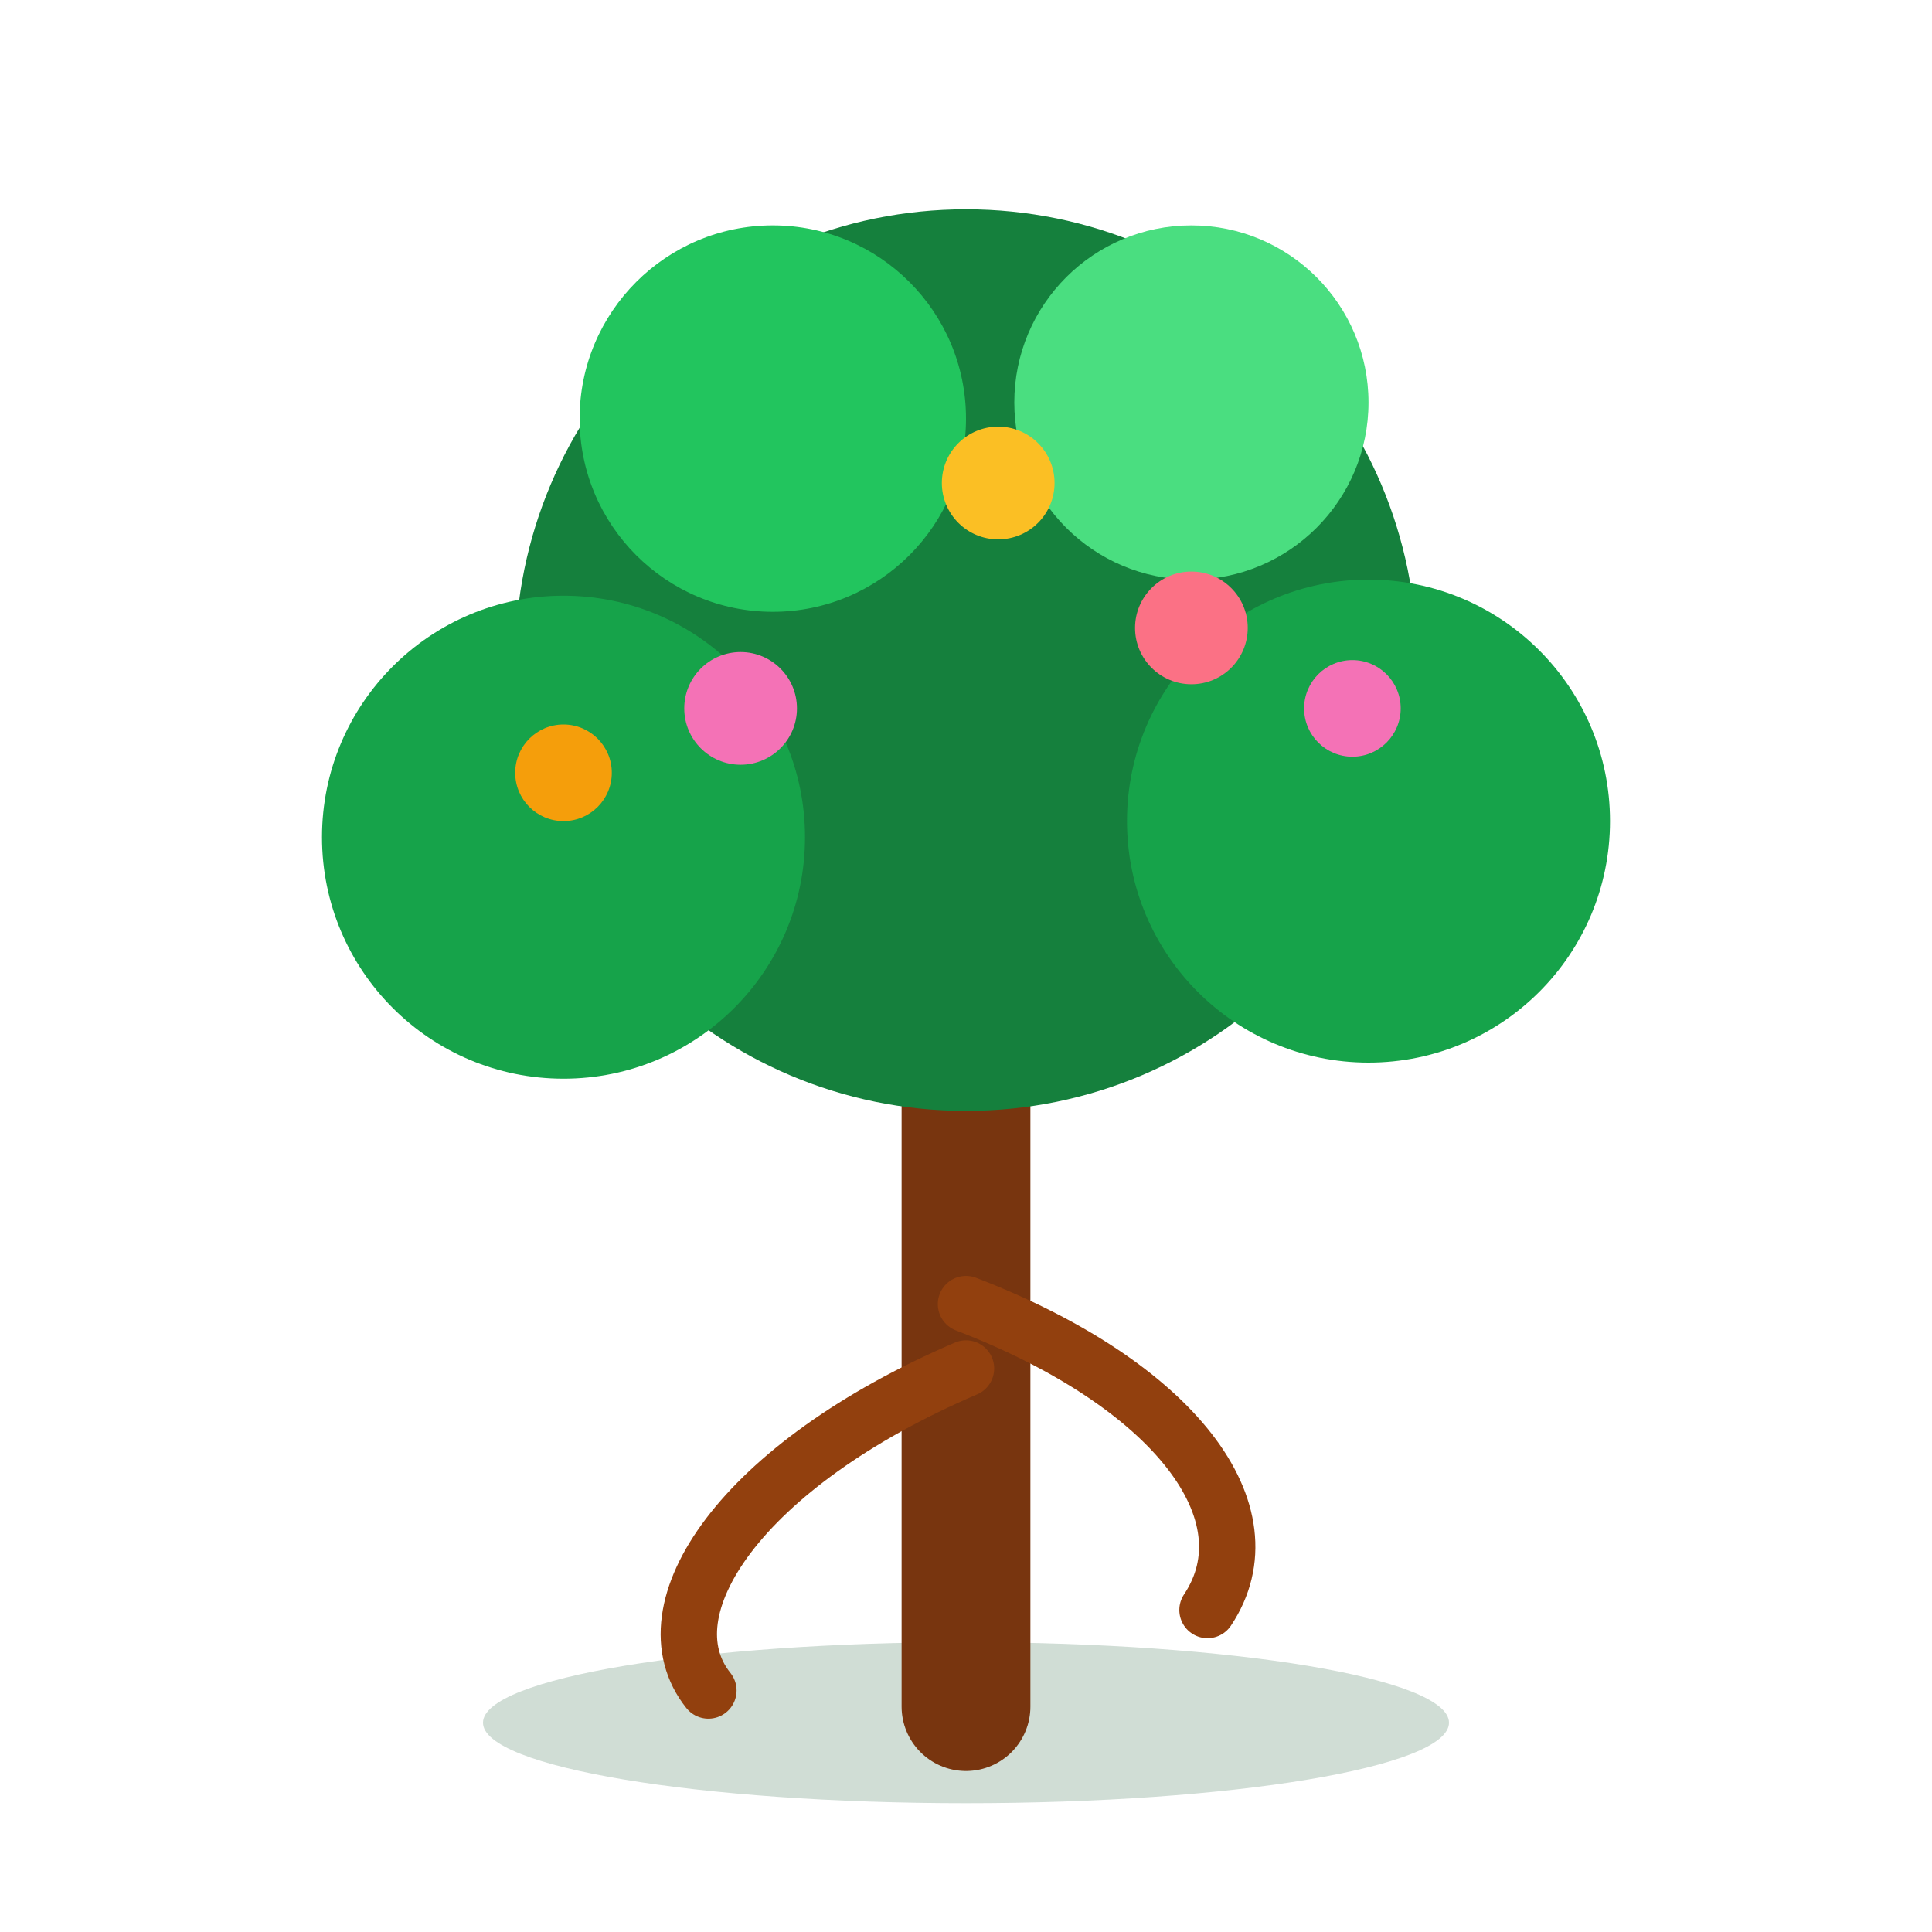
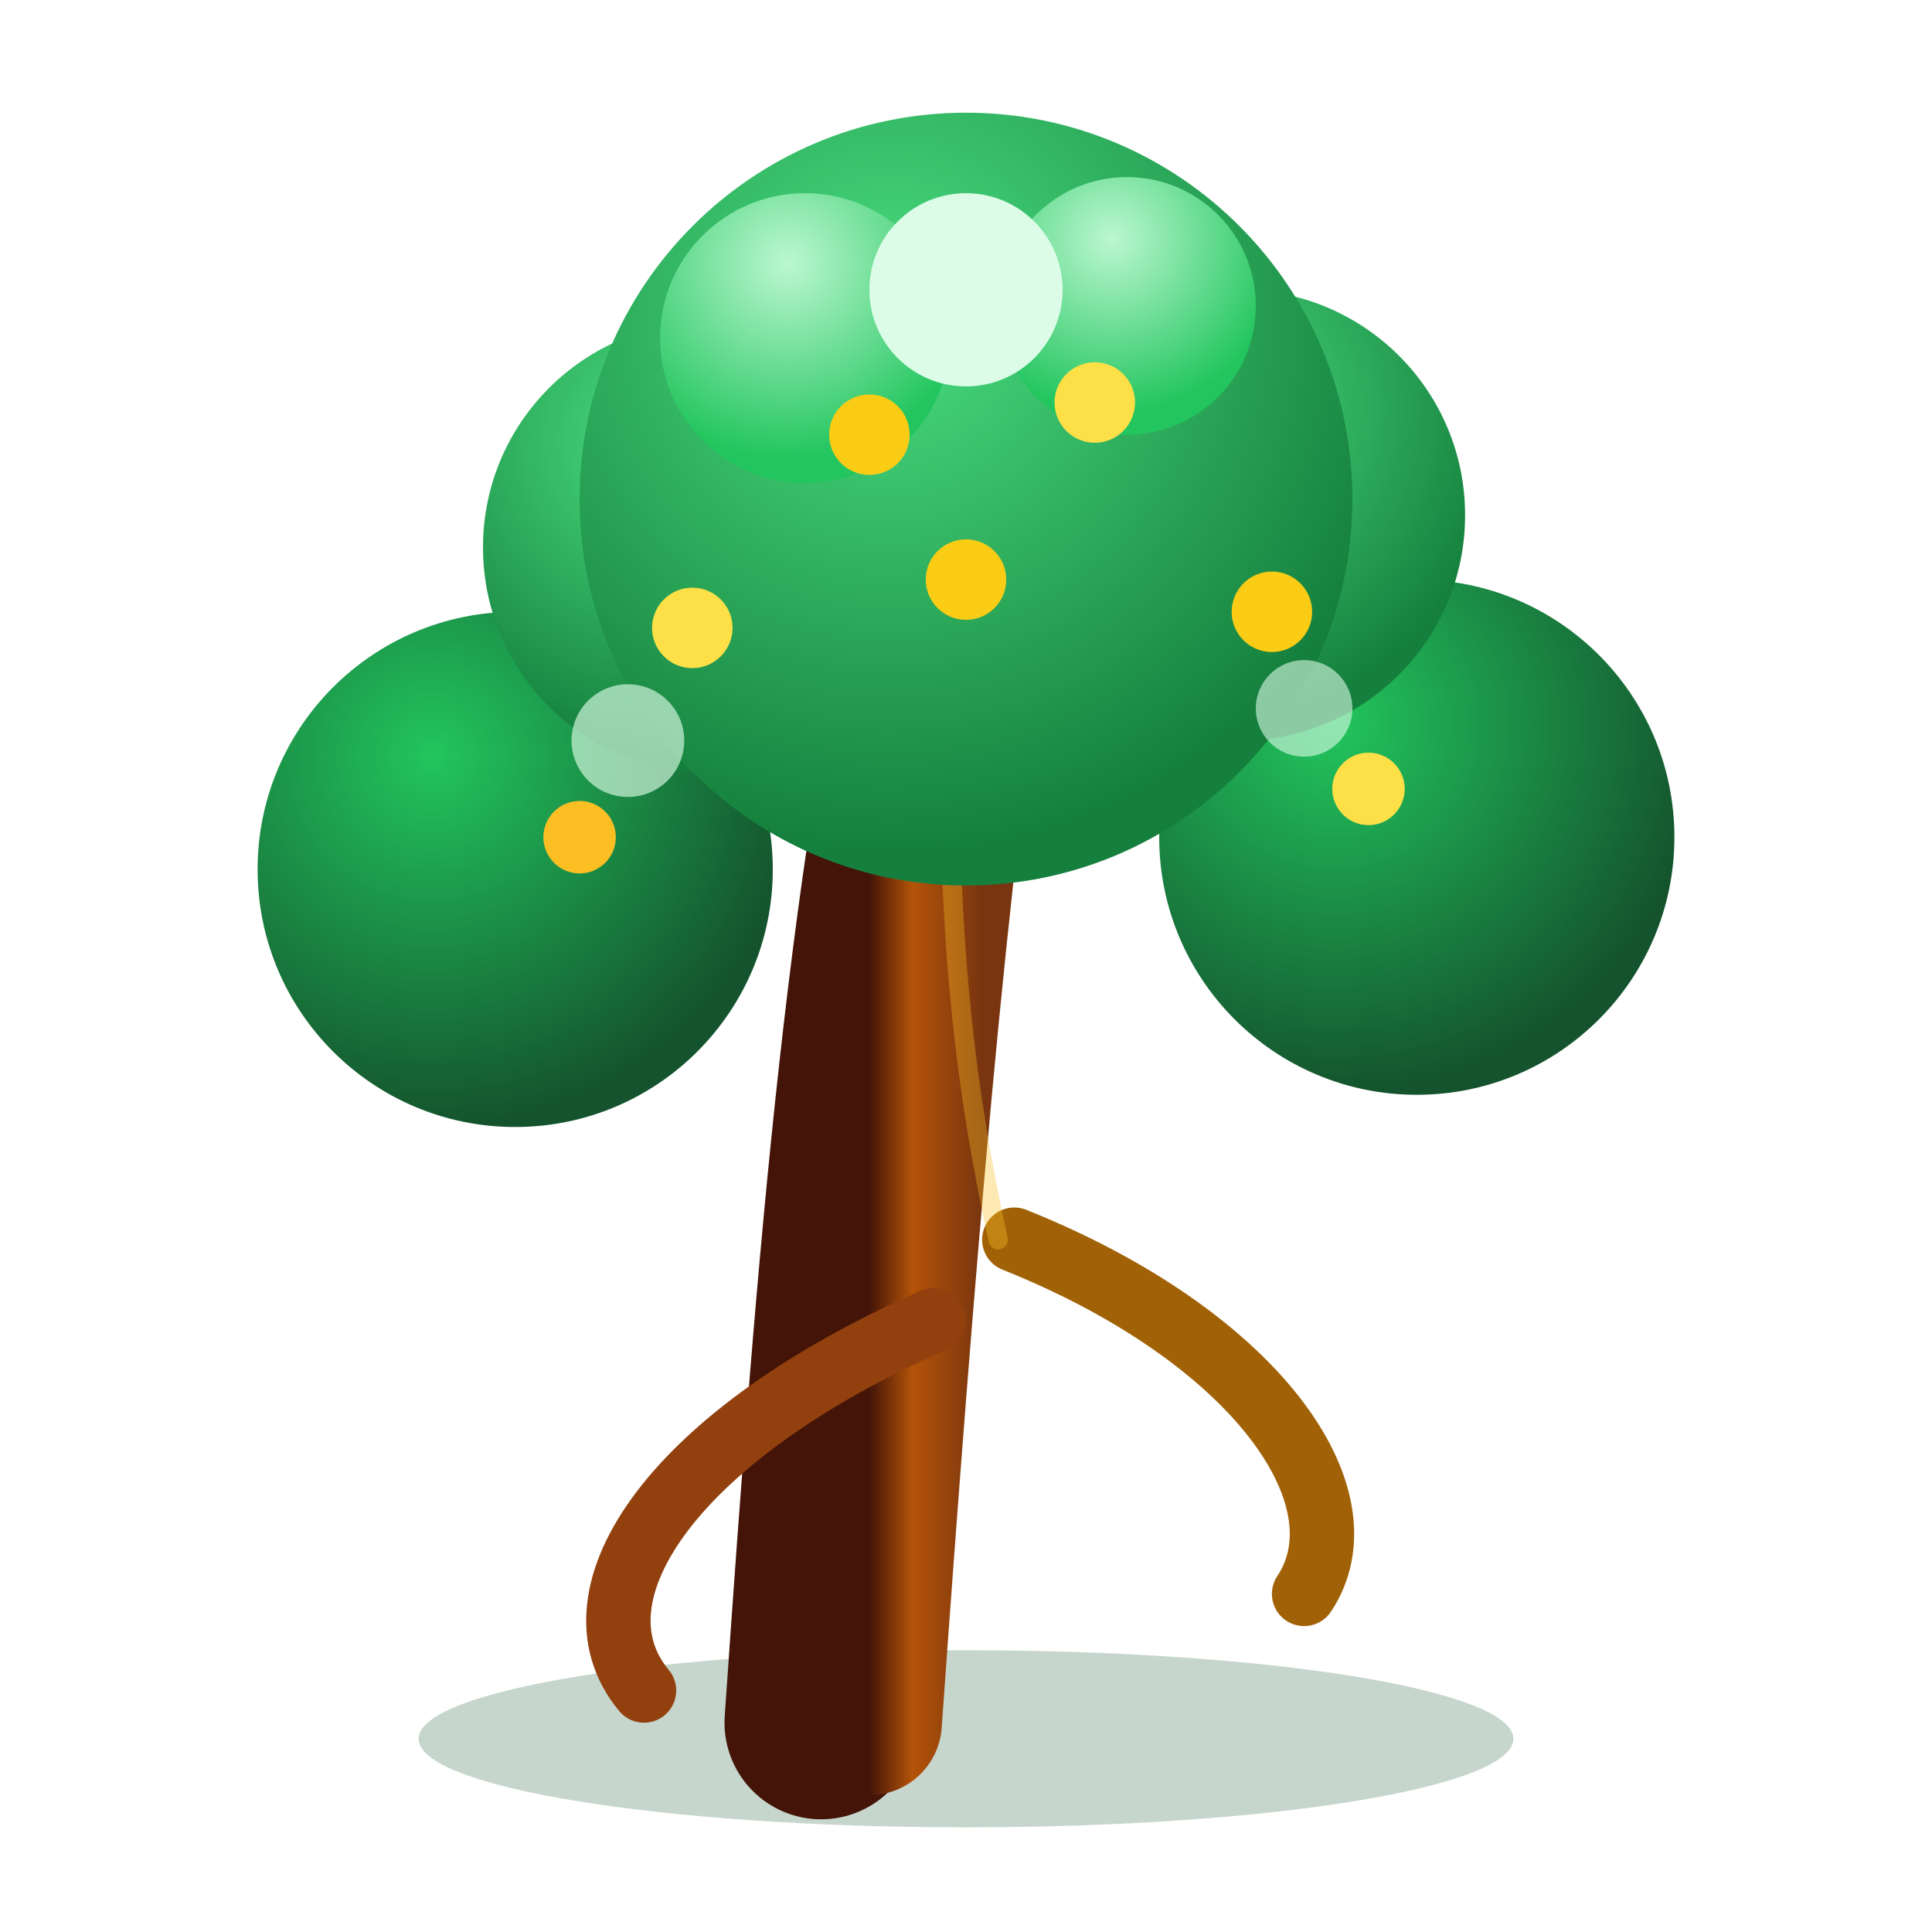
- <svg xmlns="http://www.w3.org/2000/svg" viewBox="0 0 240 240" role="img" aria-label="Fully Grown Tree">
-   <ellipse cx="120" cy="214" rx="60" ry="10" fill="#14532d" opacity=".2" />
-   <path d="M120 212v-90" fill="none" stroke="#78350f" stroke-width="16" stroke-linecap="round" />
-   <path d="M120 170c-28 12-40 30-32 40" fill="none" stroke="#92400e" stroke-width="7" stroke-linecap="round" />
-   <path d="M120 162c26 10 38 26 30 38" fill="none" stroke="#92400e" stroke-width="7" stroke-linecap="round" />
-   <circle cx="120" cy="82" r="56" fill="#15803d" />
-   <circle cx="70" cy="104" r="30" fill="#16a34a" />
-   <circle cx="170" cy="102" r="30" fill="#16a34a" />
-   <circle cx="96" cy="52" r="24" fill="#22c55e" />
-   <circle cx="148" cy="50" r="22" fill="#4ade80" />
-   <circle cx="92" cy="88" r="7" fill="#f472b6" />
-   <circle cx="148" cy="78" r="7" fill="#fb7185" />
-   <circle cx="124" cy="60" r="7" fill="#fbbf24" />
-   <circle cx="70" cy="96" r="6" fill="#f59e0b" />
-   <circle cx="168" cy="88" r="6" fill="#f472b6" />
+ <svg xmlns="http://www.w3.org/2000/svg" viewBox="0 0 240 240" role="img" aria-label="Big Tree with flowers">
+   <defs>
+     <linearGradient id="fg-trunk" x1="0" y1="0" x2="1" y2="0">
+       <stop offset="0%" stop-color="#431407" />
+       <stop offset="38%" stop-color="#b45309" />
+       <stop offset="100%" stop-color="#78350f" />
+     </linearGradient>
+     <radialGradient id="fg-d" cx="34%" cy="28%" r="72%">
+       <stop offset="0%" stop-color="#22c55e" />
+       <stop offset="100%" stop-color="#14532d" />
+     </radialGradient>
+     <radialGradient id="fg-m" cx="40%" cy="26%" r="70%">
+       <stop offset="0%" stop-color="#4ade80" />
+       <stop offset="100%" stop-color="#15803d" />
+     </radialGradient>
+     <radialGradient id="fg-l" cx="44%" cy="24%" r="68%">
+       <stop offset="0%" stop-color="#bbf7d0" />
+       <stop offset="100%" stop-color="#22c55e" />
+     </radialGradient>
+   </defs>
+   <ellipse cx="120" cy="216" rx="68" ry="11" fill="#14532d" opacity=".24" />
+   <path d="M102 214c4-58 8-108 18-148" fill="none" stroke="#431407" stroke-width="24" stroke-linecap="round" />
+   <path d="M108 214c4-56 8-106 14-144" fill="none" stroke="url(#fg-trunk)" stroke-width="18" stroke-linecap="round" />
+   <path d="M116 164c-32 14-46 34-36 46" fill="none" stroke="#92400e" stroke-width="8" stroke-linecap="round" />
+   <path d="M126 154c30 12 44 32 36 44" fill="none" stroke="#a16207" stroke-width="8" stroke-linecap="round" />
+   <path d="M118 96c0 22 2 40 6 58" fill="none" stroke="#fbbf24" stroke-width="2.4" opacity=".35" stroke-linecap="round" />
+   <circle cx="64" cy="108" r="32" fill="url(#fg-d)" />
+   <circle cx="176" cy="104" r="32" fill="url(#fg-d)" />
+   <circle cx="88" cy="68" r="28" fill="url(#fg-m)" />
+   <circle cx="154" cy="64" r="28" fill="url(#fg-m)" />
+   <circle cx="120" cy="62" r="48" fill="url(#fg-m)" />
+   <circle cx="100" cy="42" r="18" fill="url(#fg-l)" />
+   <circle cx="140" cy="38" r="16" fill="url(#fg-l)" />
+   <circle cx="120" cy="36" r="12" fill="#dcfce7" />
+   <circle cx="78" cy="92" r="7" fill="#dcfce7" opacity=".65" />
+   <circle cx="162" cy="88" r="6" fill="#dcfce7" opacity=".6" />
+   <circle cx="86" cy="78" r="5" fill="#fde047" />
+   <circle cx="108" cy="54" r="5" fill="#facc15" />
+   <circle cx="136" cy="50" r="5" fill="#fde047" />
+   <circle cx="158" cy="76" r="5" fill="#facc15" />
+   <circle cx="72" cy="104" r="4.5" fill="#fbbf24" />
+   <circle cx="170" cy="98" r="4.5" fill="#fde047" />
+   <circle cx="120" cy="72" r="5" fill="#facc15" />
</svg>
